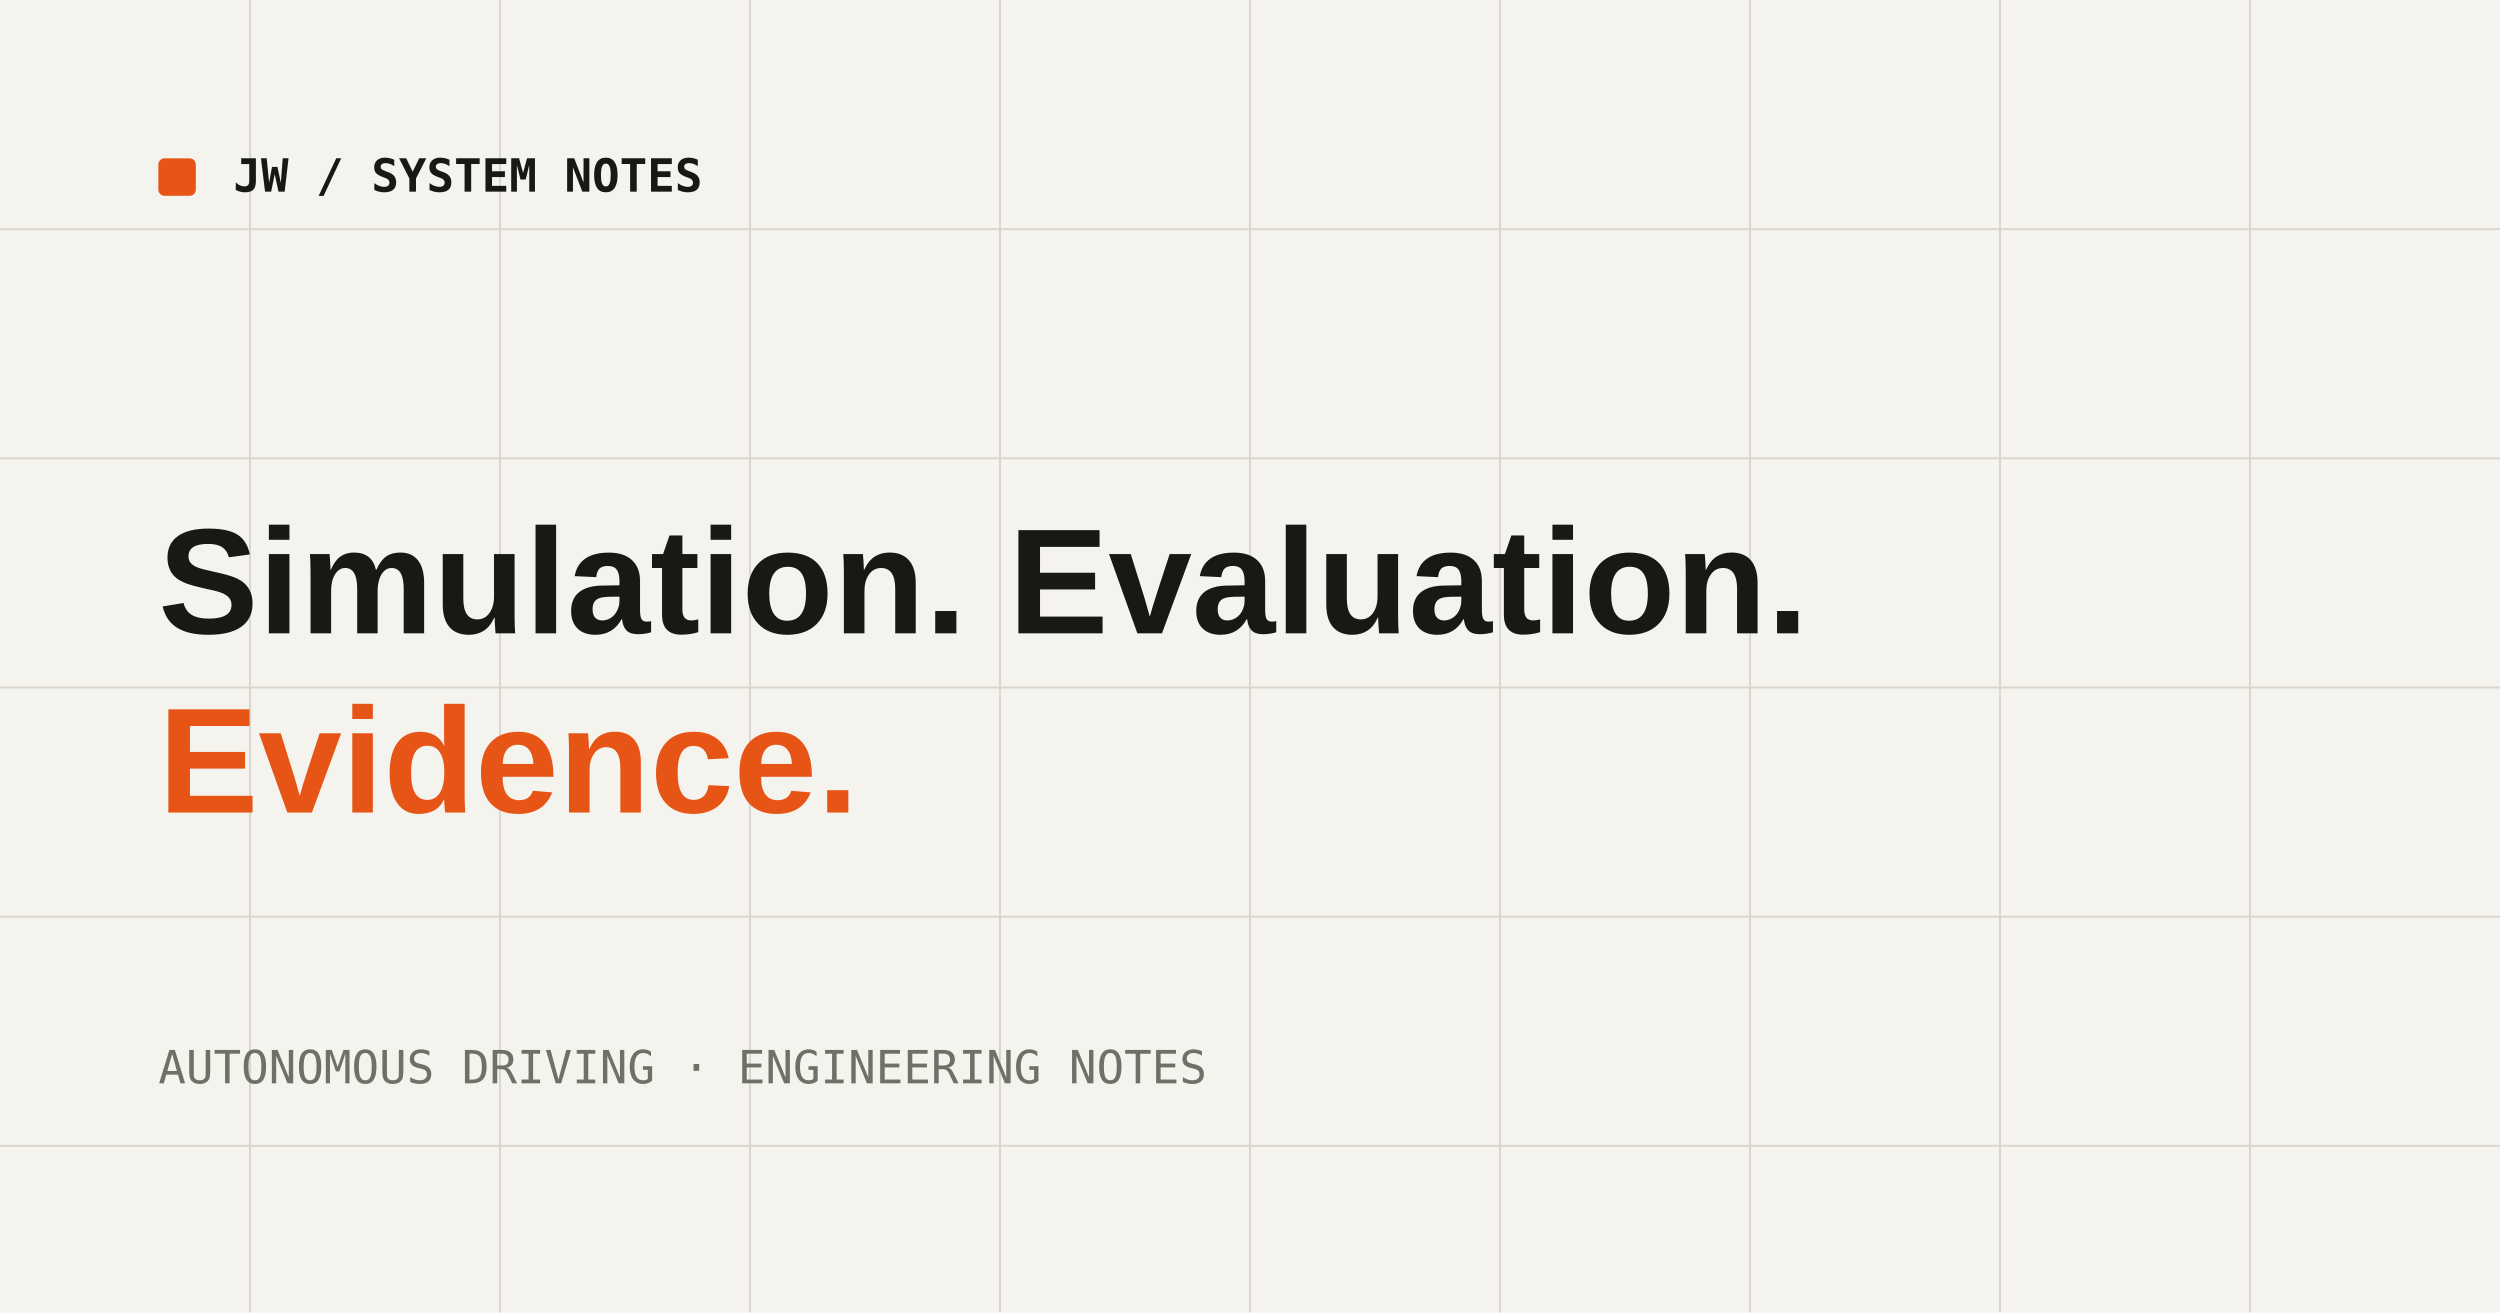
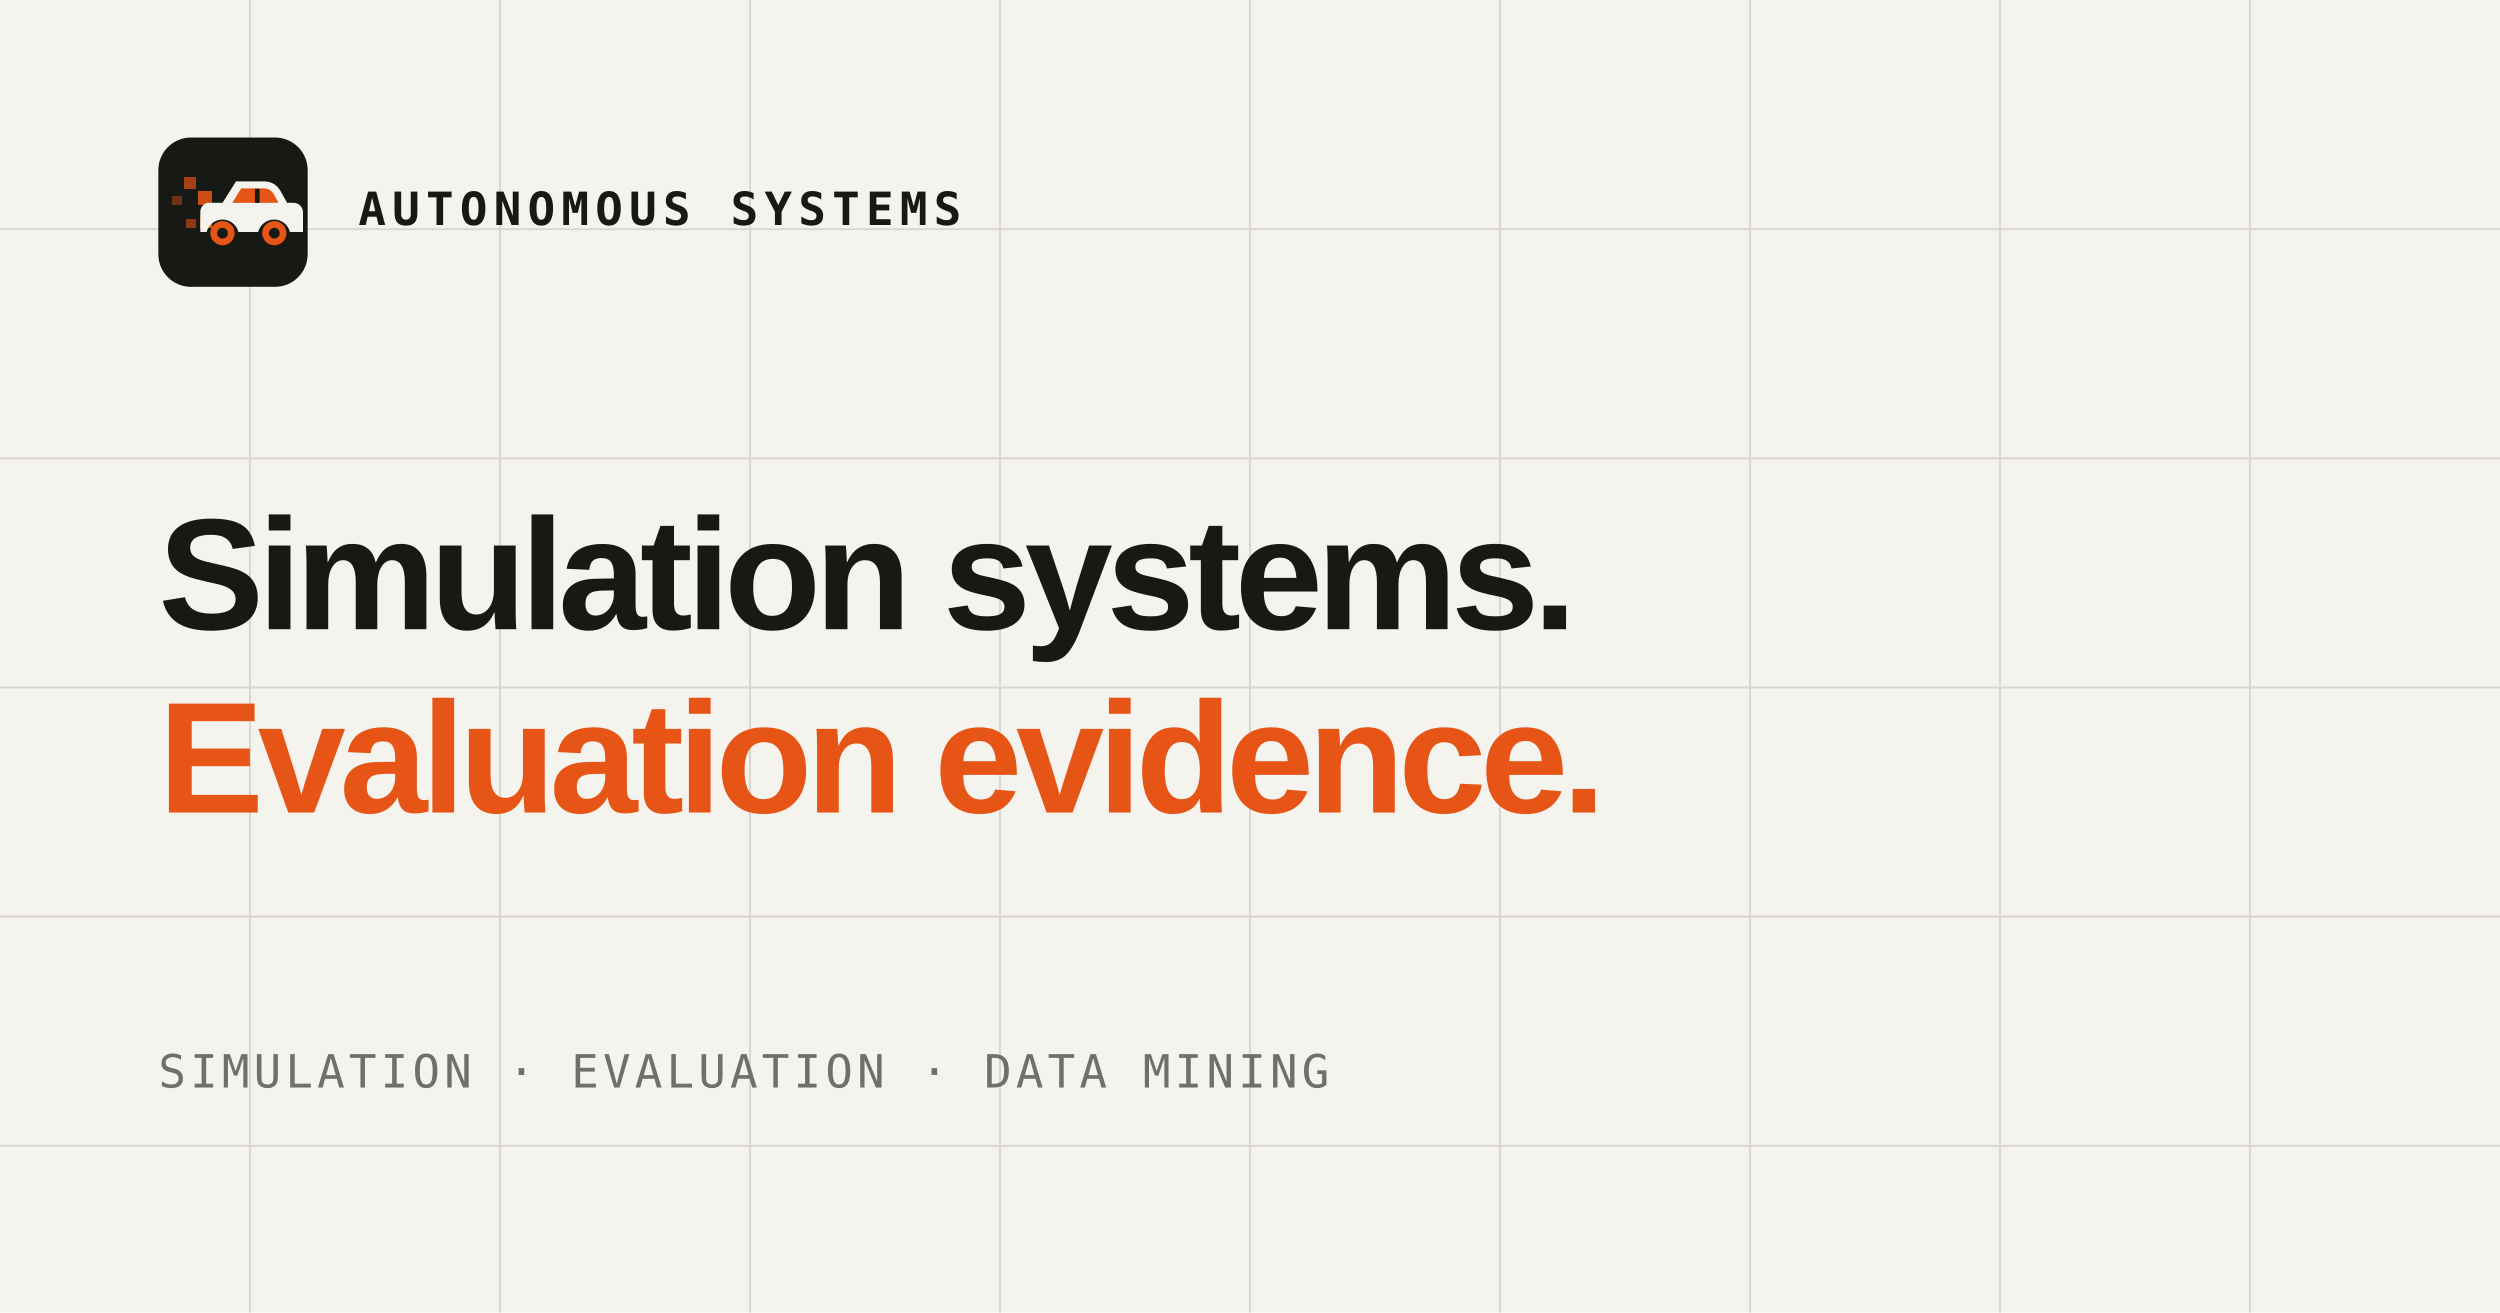
<svg xmlns="http://www.w3.org/2000/svg" width="1200" height="630" viewBox="0 0 1200 630">
  <rect width="1200" height="630" fill="#f5f3ed" />
  <path d="M0 110h1200M0 220h1200M0 330h1200M0 440h1200M0 550h1200M120 0v630M240 0v630M360 0v630M480 0v630M600 0v630M720 0v630M840 0v630M960 0v630M1080 0v630" stroke="#d9d7cf" stroke-width="1" />
-   <rect x="76" y="76" width="18" height="18" rx="3" fill="#e65416" />
-   <text x="112" y="92" fill="#171915" font-family="ui-monospace, monospace" font-size="22" font-weight="700">JW / SYSTEM NOTES</text>
-   <text x="76" y="304" fill="#171915" font-family="Arial, sans-serif" font-size="72" font-weight="700">Simulation. Evaluation.</text>
-   <text x="76" y="390" fill="#e65416" font-family="Arial, sans-serif" font-size="72" font-weight="700">Evidence.</text>
-   <text x="76" y="520" fill="#6d7168" font-family="ui-monospace, monospace" font-size="22">AUTONOMOUS DRIVING · ENGINEERING NOTES</text>
+   <g transform="translate(76 66) scale(1.12)">
+     <rect width="64" height="64" rx="14" fill="#171915" />
+     <g fill="#e65416" shape-rendering="crispEdges">
+       <rect x="6" y="25" width="4" height="4" opacity=".42" />
+       <rect x="11" y="17" width="5" height="5" opacity=".68" />
+       <rect x="12" y="35" width="4" height="4" opacity=".56" />
+       <rect x="17" y="23" width="6" height="6" opacity=".88" />
+       <rect x="18" y="34" width="5" height="5" />
+     </g>
+     <path d="M21 28h6.5l5.8-9.2h12.1c3 0 5.6 1.6 7 4.2l2.8 5H58a4 4 0 0 1 4 4v8.5h-5.6a7 7 0 0 0-13.6 0h-8.5a7 7 0 0 0-13.6 0H18V32a4 4 0 0 1 3-4Z" fill="#f5f3ed" />
+     <path d="M35.5 21.8h9.6c1.9 0 3.5.9 4.4 2.5l2 3.7H31.7l3.8-6.2Z" fill="#e65416" />
+     <path d="M42.4 22v6" stroke="#171915" stroke-width="2" />
+     <circle cx="27.5" cy="41" r="5.2" fill="#e65416" />
+     <circle cx="49.7" cy="41" r="5.2" fill="#e65416" />
+     <circle cx="27.5" cy="41" r="2.3" fill="#171915" />
+     <circle cx="49.7" cy="41" r="2.3" fill="#171915" />
+   </g>
+   <text x="172" y="108" fill="#171915" font-family="ui-monospace, monospace" font-size="22" font-weight="700" letter-spacing="3">AUTONOMOUS SYSTEMS</text>
+   <text x="76" y="302" fill="#171915" font-family="Arial, sans-serif" font-size="76" font-weight="700" letter-spacing="-3">Simulation systems.</text>
+   <text x="76" y="390" fill="#e65416" font-family="Arial, sans-serif" font-size="76" font-weight="700" letter-spacing="-3">Evaluation evidence.</text>
+   <text x="76" y="522" fill="#6d7168" font-family="ui-monospace, monospace" font-size="22" letter-spacing="2">SIMULATION · EVALUATION · DATA MINING</text>
</svg>
